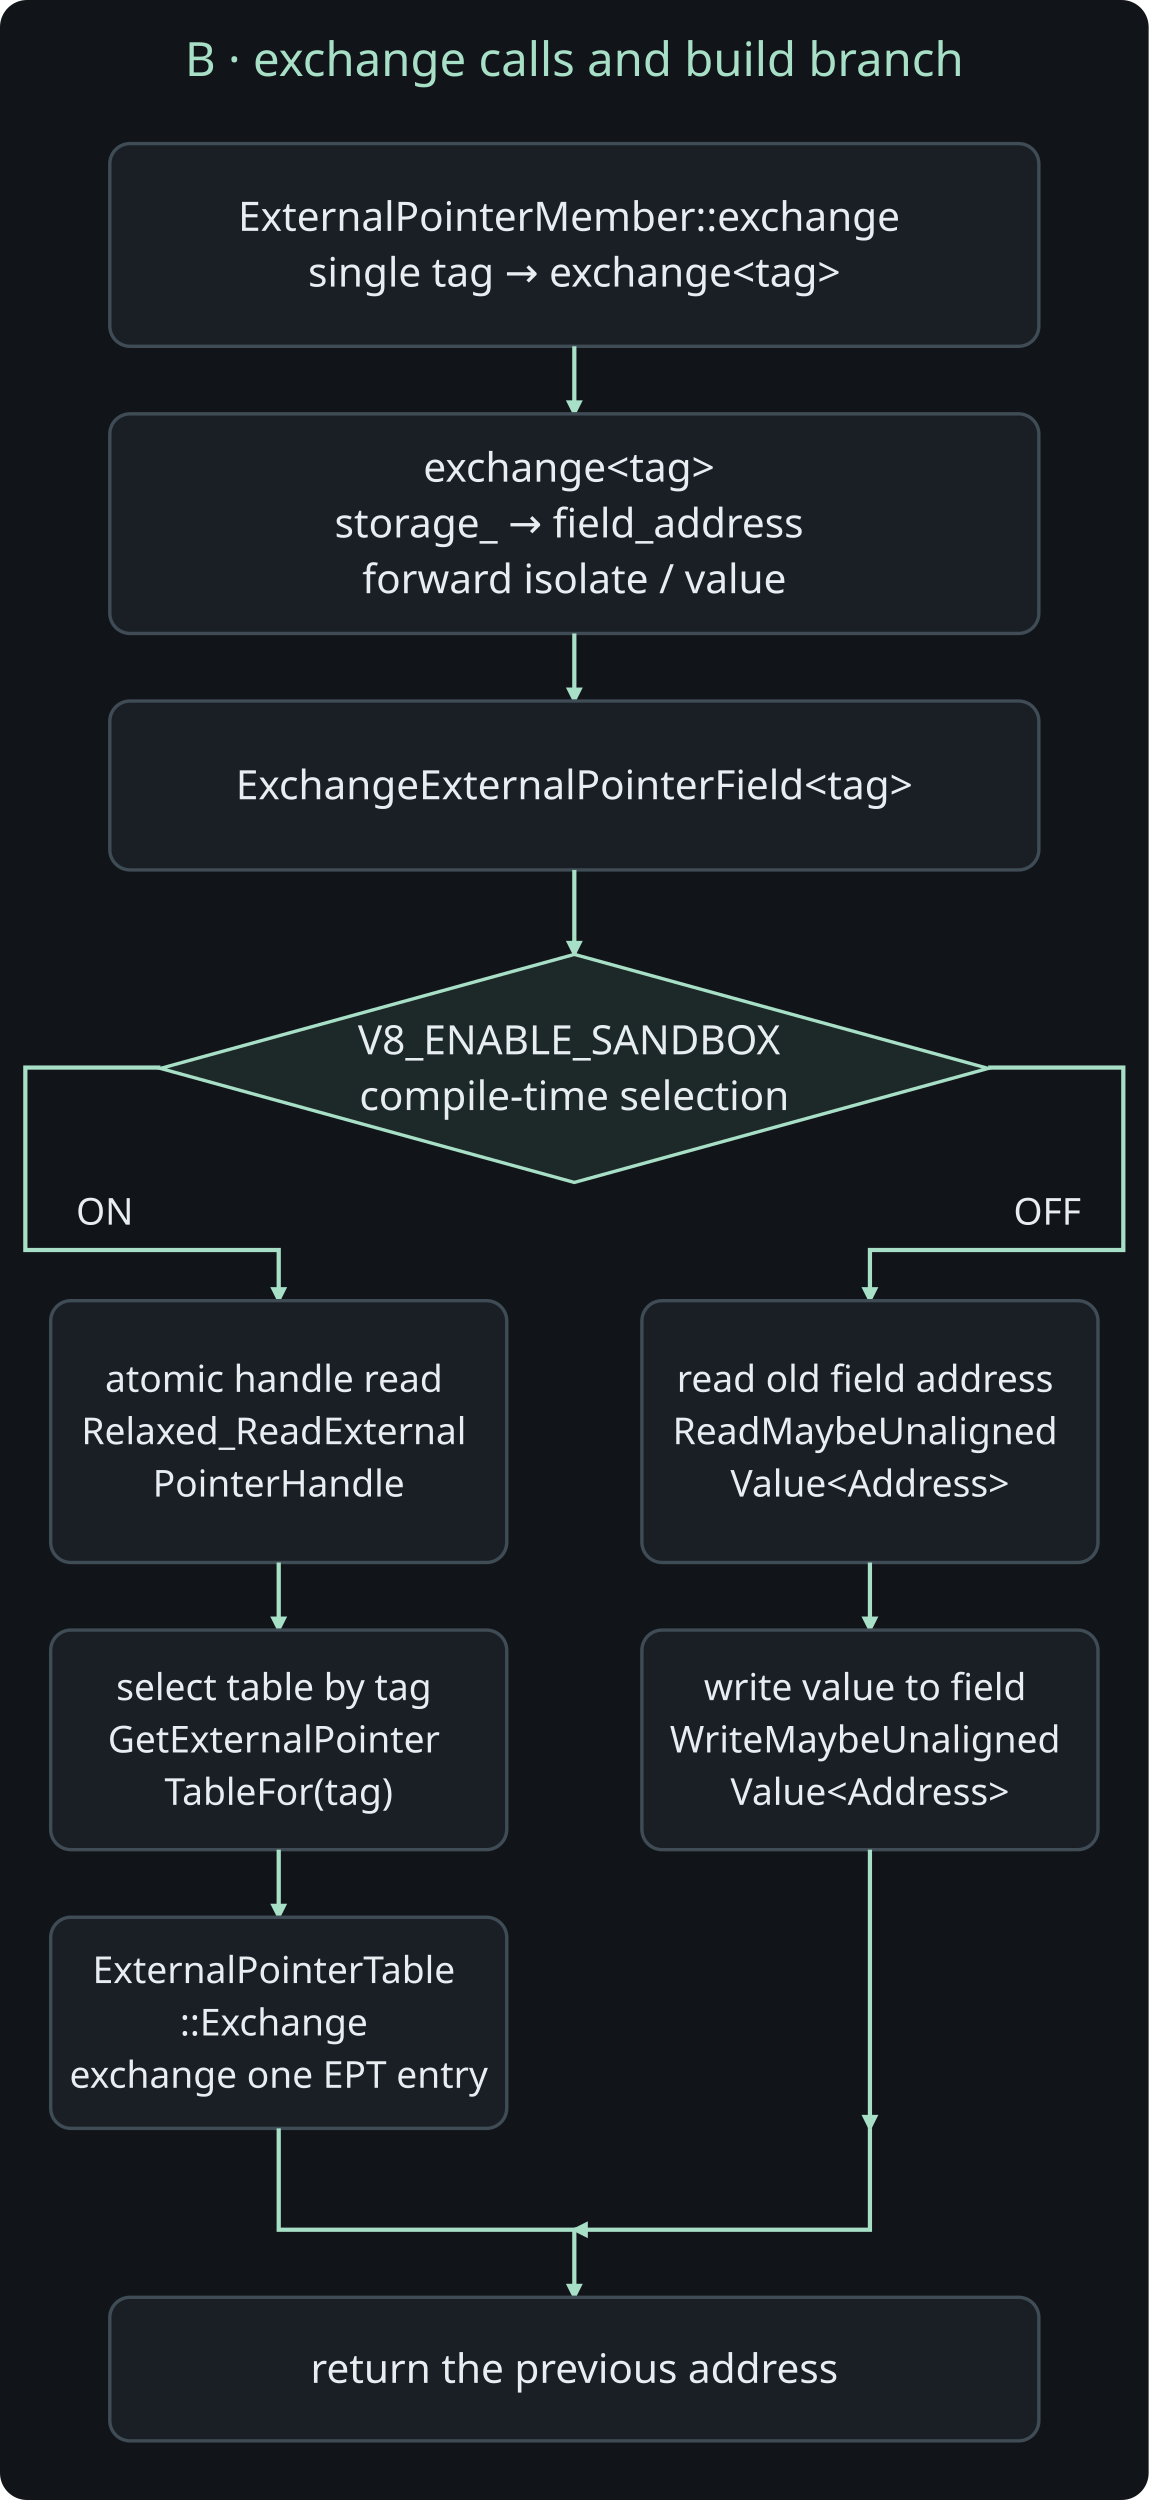
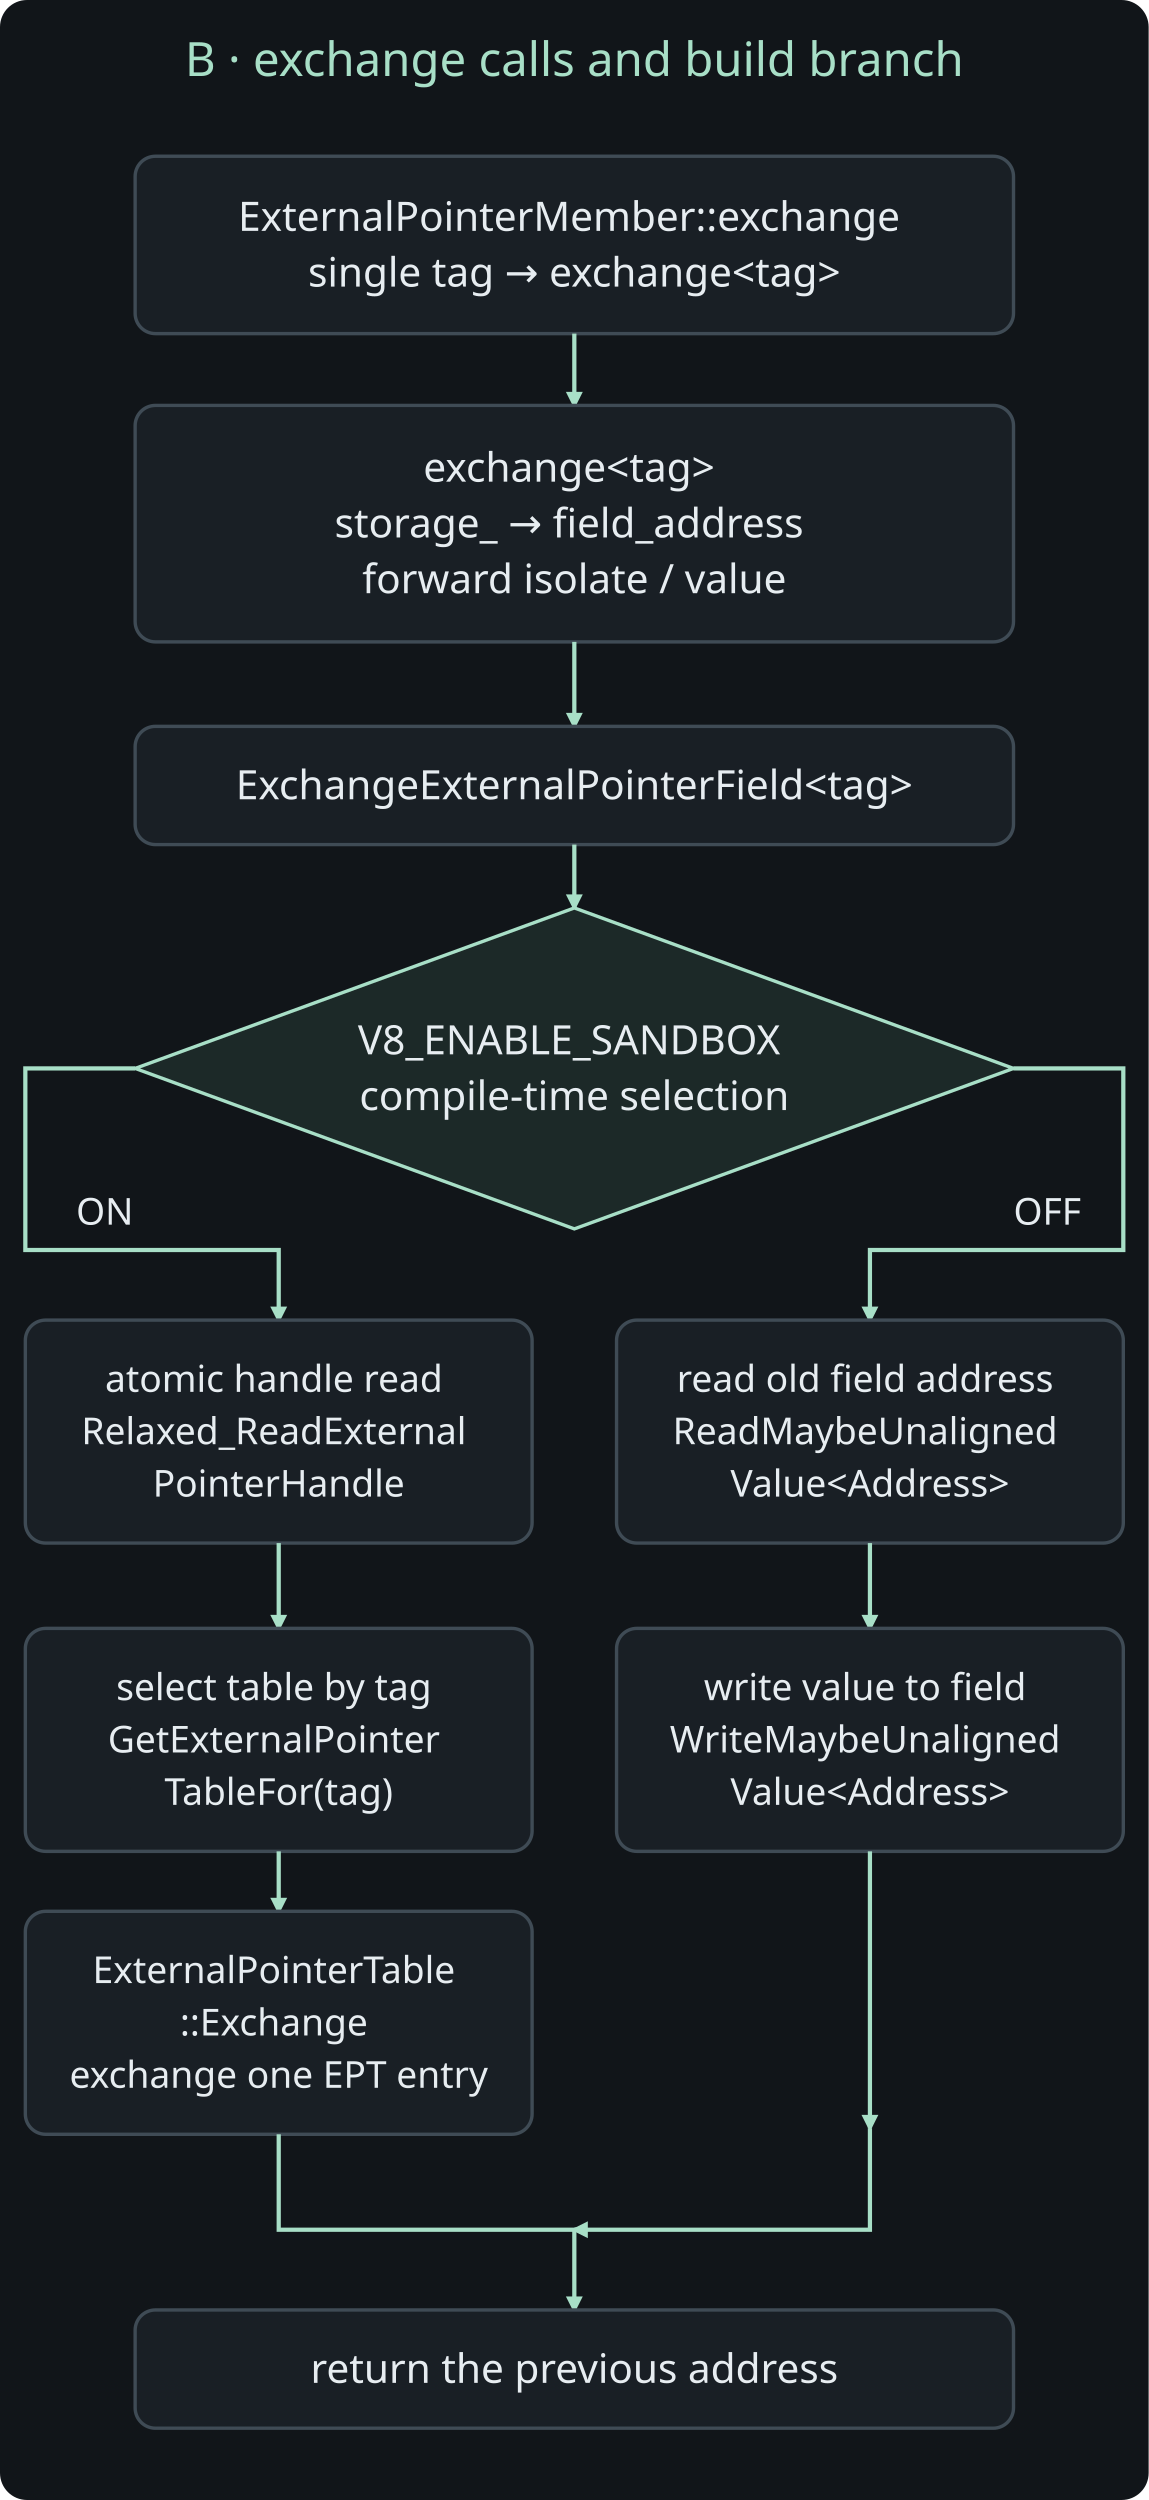
<svg xmlns="http://www.w3.org/2000/svg" width="680" height="1480" viewBox="0 0 680 1480" role="img" aria-labelledby="title desc">
  <defs>
    <marker id="arrow" markerWidth="10" markerHeight="10" refX="8" refY="5" orient="auto" markerUnits="userSpaceOnUse">
      <path d="M0,0 L10,5 L0,10 Z" fill="#a8dfc7" />
    </marker>
    <marker id="retry" markerWidth="10" markerHeight="10" refX="8" refY="5" orient="auto" markerUnits="userSpaceOnUse">
      <path d="M0,0 L10,5 L0,10 Z" fill="#edc48b" />
    </marker>
  </defs>
  <rect width="680" height="1480" rx="16" fill="#111519" />
  <text x="340" y="45" text-anchor="middle" fill="#a8dfc7" font-size="28" font-family="system-ui,Malgun Gothic,Noto Sans KR,sans-serif">
    <tspan x="340" dy="0">B · exchange calls and build branch</tspan>
  </text>
-   <rect x="65" y="85" width="550" height="120" rx="12" fill="#191f25" stroke="#3f4b55" stroke-width="2" />
+   <rect x="80" y="92.5" width="520" height="105" rx="12" fill="#191f25" stroke="#3f4b55" stroke-width="2" />
  <text x="340.0" y="136.66" text-anchor="middle" fill="#e7edf1" font-size="24" font-family="system-ui,Malgun Gothic,Noto Sans KR,sans-serif">
    <tspan x="340.0" dy="0">ExternalPointerMember::exchange</tspan>
    <tspan x="340.0" dy="33">single tag → exchange&lt;tag&gt;</tspan>
  </text>
-   <path d="M340,205 V245" fill="none" stroke="#a8dfc7" stroke-width="2.5" marker-end="url(#arrow)" />
-   <rect x="65" y="245" width="550" height="130" rx="12" fill="#191f25" stroke="#3f4b55" stroke-width="2" />
+   <path d="M340,197.5 V240" fill="none" stroke="#a8dfc7" stroke-width="2.5" marker-end="url(#arrow)" />
+   <rect x="80" y="240" width="520" height="140" rx="12" fill="#191f25" stroke="#3f4b55" stroke-width="2" />
  <text x="340.0" y="285.16" text-anchor="middle" fill="#e7edf1" font-size="24" font-family="system-ui,Malgun Gothic,Noto Sans KR,sans-serif">
    <tspan x="340.0" dy="0">exchange&lt;tag&gt;</tspan>
    <tspan x="340.0" dy="33">storage_ → field_address</tspan>
    <tspan x="340.0" dy="33">forward isolate / value</tspan>
  </text>
-   <path d="M340,375 V415" fill="none" stroke="#a8dfc7" stroke-width="2.5" marker-end="url(#arrow)" />
-   <rect x="65" y="415" width="550" height="100" rx="12" fill="#191f25" stroke="#3f4b55" stroke-width="2" />
+   <path d="M340,380 V430" fill="none" stroke="#a8dfc7" stroke-width="2.5" marker-end="url(#arrow)" />
+   <rect x="80" y="430" width="520" height="70" rx="12" fill="#191f25" stroke="#3f4b55" stroke-width="2" />
  <text x="340.0" y="473.16" text-anchor="middle" fill="#e7edf1" font-size="24" font-family="system-ui,Malgun Gothic,Noto Sans KR,sans-serif">
    <tspan x="340.0" dy="0">ExchangeExternalPointerField&lt;tag&gt;</tspan>
  </text>
-   <path d="M340,515 V565" fill="none" stroke="#a8dfc7" stroke-width="2.5" marker-end="url(#arrow)" />
-   <polygon points="340.0,565 585,632.5 340.0,700 95,632.5" fill="#1c2928" stroke="#a8dfc7" stroke-width="2" />
+   <path d="M340,500 V537.5" fill="none" stroke="#a8dfc7" stroke-width="2.5" marker-end="url(#arrow)" />
+   <polygon points="340,537.5 600,632.5 340,727.5 80,632.5" fill="#1c2928" stroke="#a8dfc7" stroke-width="2" />
  <text x="340.0" y="624.16" text-anchor="middle" fill="#e7edf1" font-size="24" font-family="system-ui,Malgun Gothic,Noto Sans KR,sans-serif">
    <tspan x="340.0" dy="0">V8_ENABLE_SANDBOX</tspan>
    <tspan x="340.0" dy="33">compile-time selection</tspan>
  </text>
-   <path d="M95,632 H15 V740 H165 V770" fill="none" stroke="#a8dfc7" stroke-width="2.5" marker-end="url(#arrow)" />
+   <path d="M80,632.5 H15 V740 H165 V781.5" fill="none" stroke="#a8dfc7" stroke-width="2.5" marker-end="url(#arrow)" />
  <text x="62" y="725" text-anchor="middle" fill="#e7edf1" font-size="22" font-family="system-ui,Malgun Gothic,Noto Sans KR,sans-serif">
    <tspan x="62" dy="0">ON</tspan>
  </text>
-   <path d="M585,632 H665 V740 H515 V770" fill="none" stroke="#a8dfc7" stroke-width="2.5" marker-end="url(#arrow)" />
+   <path d="M600,632.5 H665 V740 H515 V781.5" fill="none" stroke="#a8dfc7" stroke-width="2.5" marker-end="url(#arrow)" />
  <text x="620" y="725" text-anchor="middle" fill="#e7edf1" font-size="22" font-family="system-ui,Malgun Gothic,Noto Sans KR,sans-serif">
    <tspan x="620" dy="0">OFF</tspan>
  </text>
-   <rect x="30" y="770" width="270" height="155" rx="12" fill="#191f25" stroke="#3f4b55" stroke-width="2" />
+   <rect x="15" y="781.5" width="300" height="132" rx="12" fill="#191f25" stroke="#3f4b55" stroke-width="2" />
  <text x="165.0" y="823.98" text-anchor="middle" fill="#e7edf1" font-size="22" font-family="system-ui,Malgun Gothic,Noto Sans KR,sans-serif">
    <tspan x="165.0" dy="0">atomic handle read</tspan>
    <tspan x="165.0" dy="31">Relaxed_ReadExternal</tspan>
    <tspan x="165.0" dy="31">PointerHandle</tspan>
  </text>
-   <rect x="380" y="770" width="270" height="155" rx="12" fill="#191f25" stroke="#3f4b55" stroke-width="2" />
+   <rect x="365" y="781.5" width="300" height="132" rx="12" fill="#191f25" stroke="#3f4b55" stroke-width="2" />
  <text x="515.0" y="823.98" text-anchor="middle" fill="#e7edf1" font-size="22" font-family="system-ui,Malgun Gothic,Noto Sans KR,sans-serif">
    <tspan x="515.0" dy="0">read old field address</tspan>
    <tspan x="515.0" dy="31">ReadMaybeUnaligned</tspan>
    <tspan x="515.0" dy="31">Value&lt;Address&gt;</tspan>
  </text>
-   <path d="M165,925 V965" fill="none" stroke="#a8dfc7" stroke-width="2.5" marker-end="url(#arrow)" />
-   <path d="M515,925 V965" fill="none" stroke="#a8dfc7" stroke-width="2.5" marker-end="url(#arrow)" />
-   <rect x="30" y="965" width="270" height="130" rx="12" fill="#191f25" stroke="#3f4b55" stroke-width="2" />
+   <path d="M165,913.5 V964" fill="none" stroke="#a8dfc7" stroke-width="2.5" marker-end="url(#arrow)" />
+   <path d="M515,913.5 V964" fill="none" stroke="#a8dfc7" stroke-width="2.5" marker-end="url(#arrow)" />
+   <rect x="15" y="964" width="300" height="132" rx="12" fill="#191f25" stroke="#3f4b55" stroke-width="2" />
  <text x="165.0" y="1006.48" text-anchor="middle" fill="#e7edf1" font-size="22" font-family="system-ui,Malgun Gothic,Noto Sans KR,sans-serif">
    <tspan x="165.0" dy="0">select table by tag</tspan>
    <tspan x="165.0" dy="31">GetExternalPointer</tspan>
    <tspan x="165.0" dy="31">TableFor(tag)</tspan>
  </text>
-   <rect x="380" y="965" width="270" height="130" rx="12" fill="#191f25" stroke="#3f4b55" stroke-width="2" />
+   <rect x="365" y="964" width="300" height="132" rx="12" fill="#191f25" stroke="#3f4b55" stroke-width="2" />
  <text x="515.0" y="1006.48" text-anchor="middle" fill="#e7edf1" font-size="22" font-family="system-ui,Malgun Gothic,Noto Sans KR,sans-serif">
    <tspan x="515.0" dy="0">write value to field</tspan>
    <tspan x="515.0" dy="31">WriteMaybeUnaligned</tspan>
    <tspan x="515.0" dy="31">Value&lt;Address&gt;</tspan>
  </text>
-   <path d="M165,1095 V1135" fill="none" stroke="#a8dfc7" stroke-width="2.5" marker-end="url(#arrow)" />
-   <path d="M515,1095 V1260" fill="none" stroke="#a8dfc7" stroke-width="2.5" marker-end="url(#arrow)" />
-   <rect x="30" y="1135" width="270" height="125" rx="12" fill="#191f25" stroke="#3f4b55" stroke-width="2" />
+   <path d="M165,1096 V1131.5" fill="none" stroke="#a8dfc7" stroke-width="2.5" marker-end="url(#arrow)" />
+   <path d="M515,1096 V1260" fill="none" stroke="#a8dfc7" stroke-width="2.5" marker-end="url(#arrow)" />
+   <rect x="15" y="1131.5" width="300" height="132" rx="12" fill="#191f25" stroke="#3f4b55" stroke-width="2" />
  <text x="165.0" y="1173.98" text-anchor="middle" fill="#e7edf1" font-size="22" font-family="system-ui,Malgun Gothic,Noto Sans KR,sans-serif">
    <tspan x="165.0" dy="0">ExternalPointerTable</tspan>
    <tspan x="165.0" dy="31">::Exchange</tspan>
    <tspan x="165.0" dy="31">exchange one EPT entry</tspan>
  </text>
-   <path d="M165,1260 V1320 H340 V1360" fill="none" stroke="#a8dfc7" stroke-width="2.5" marker-end="url(#arrow)" />
+   <path d="M165,1263.5 V1320 H340 V1367.5" fill="none" stroke="#a8dfc7" stroke-width="2.5" marker-end="url(#arrow)" />
  <path d="M515,1260 V1320 H340" fill="none" stroke="#a8dfc7" stroke-width="2.5" marker-end="url(#arrow)" />
-   <rect x="65" y="1360" width="550" height="85" rx="12" fill="#191f25" stroke="#3f4b55" stroke-width="2" />
+   <rect x="80" y="1367.5" width="520" height="70" rx="12" fill="#191f25" stroke="#3f4b55" stroke-width="2" />
  <text x="340.0" y="1410.66" text-anchor="middle" fill="#e7edf1" font-size="24" font-family="system-ui,Malgun Gothic,Noto Sans KR,sans-serif">
    <tspan x="340.0" dy="0">return the previous address</tspan>
  </text>
</svg>
